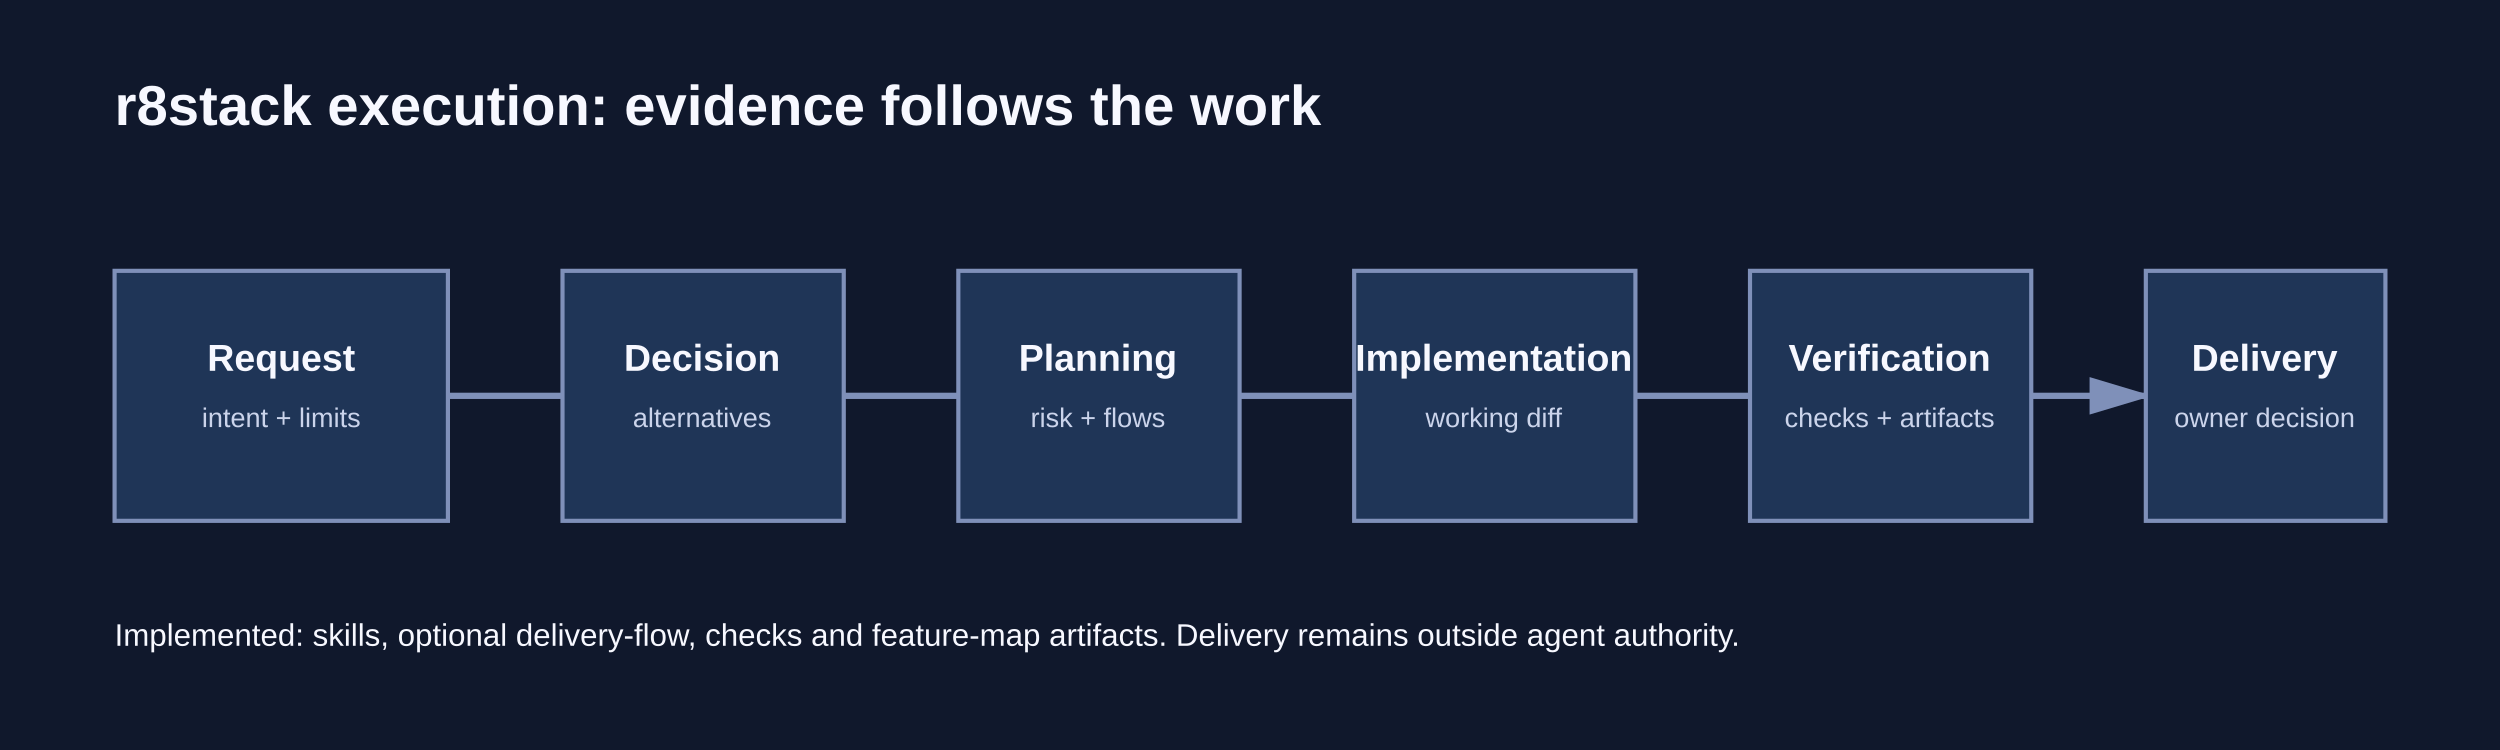
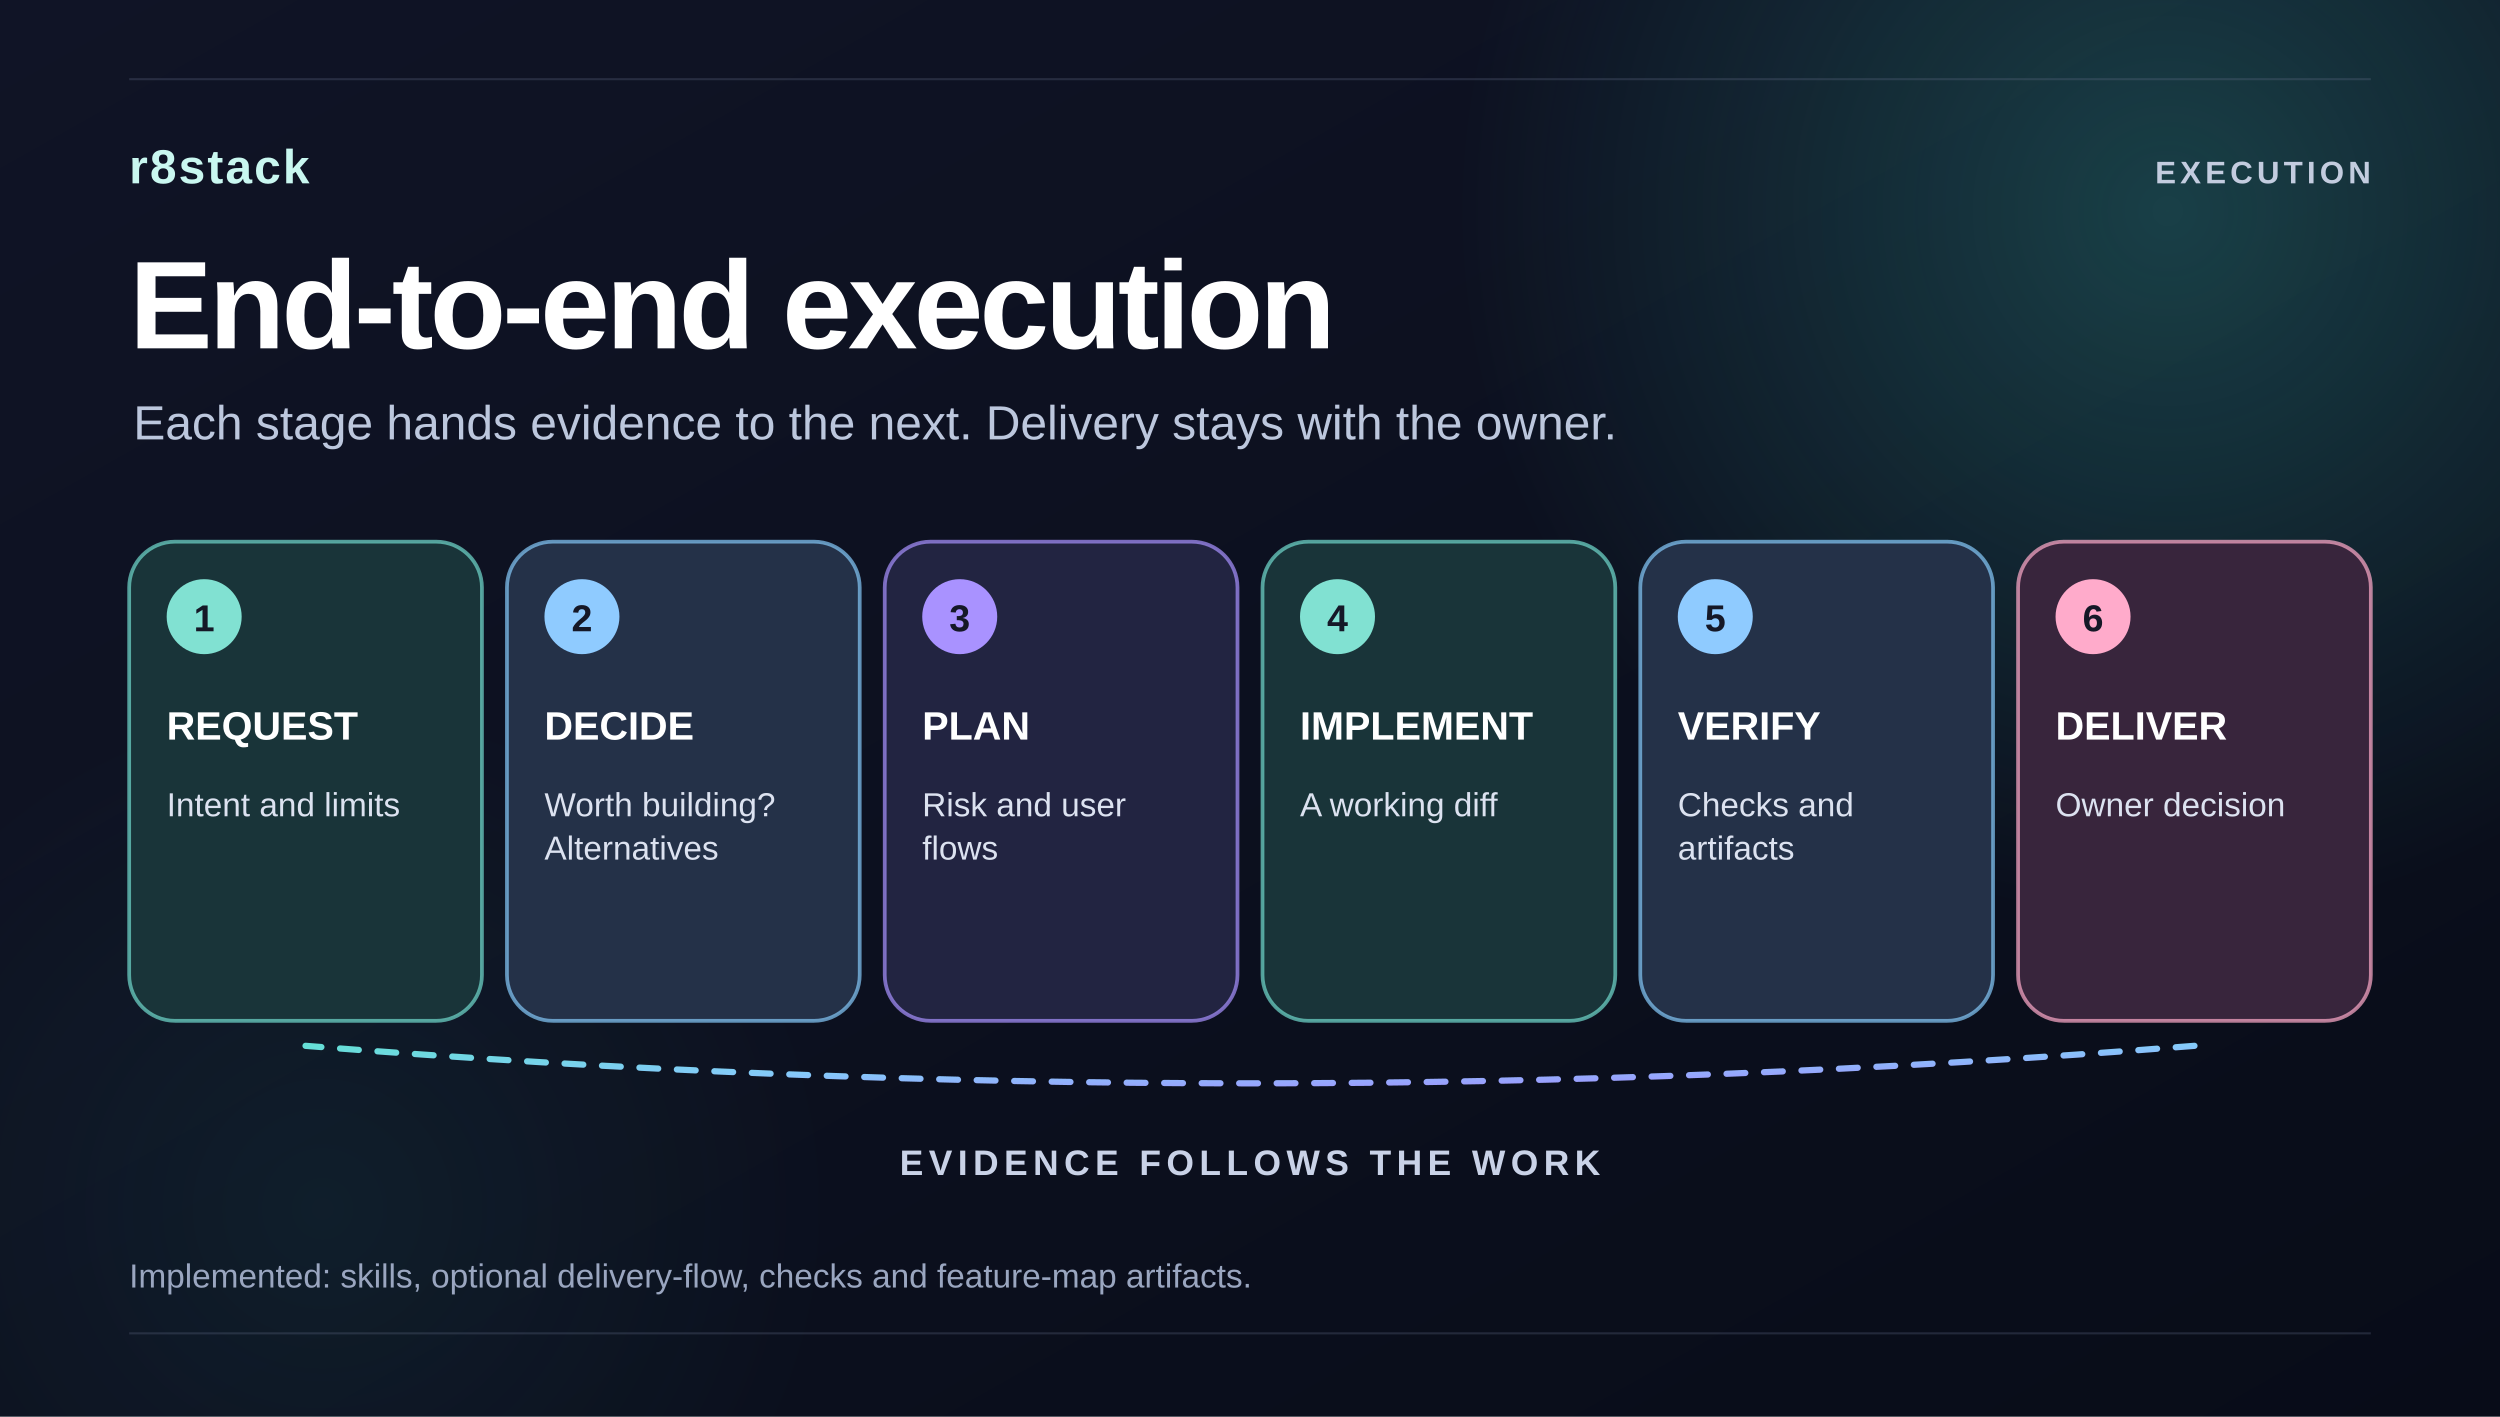
- <svg xmlns="http://www.w3.org/2000/svg" viewBox="0 0 1200 360" width="1200" height="360" role="img" aria-labelledby="title description">
+ <svg xmlns="http://www.w3.org/2000/svg" viewBox="0 0 1200 680" width="1200" height="680" role="img" aria-labelledby="title description">
  <defs>
-     <marker id="a" markerWidth="10" markerHeight="10" refX="9" refY="3" orient="auto">
-       <path d="M0 0L10 3L0 6Z" fill="#7f90b9" />
-     </marker>
-     <style>.t{font-family:Arial,Helvetica,sans-serif;fill:#f7f8ff}.b{stroke:#7f90b9;stroke-width:2;rx:14}.l{stroke:#7f90b9;stroke-width:3;marker-end:url(#a)}</style>
+     <linearGradient id="background" x1="0" y1="0" x2="1" y2="1">
+       <stop offset="0%" stop-color="#101426" />
+       <stop offset="100%" stop-color="#080c18" />
+     </linearGradient>
+     <linearGradient id="edge" x1="0" y1="0" x2="1" y2="1">
+       <stop offset="0%" stop-color="#65dfd6" />
+       <stop offset="50%" stop-color="#85cafa" />
+       <stop offset="100%" stop-color="#a786ff" />
+     </linearGradient>
+     <radialGradient id="glow">
+       <stop offset="0%" stop-color="#42d7c6" stop-opacity=".24" />
+       <stop offset="100%" stop-color="#42d7c6" stop-opacity="0" />
+     </radialGradient>
  </defs>
-   <rect width="1200" height="360" fill="#10182c" />
-   <text class="t" x="55" y="60" font-size="27" font-weight="700">r8stack execution: evidence follows the work</text>
-   <g font-family="Arial,Helvetica,sans-serif" text-anchor="middle">
-     <path class="l" d="M215 190H270M405 190H460M595 190H650M785 190H840M975 190H1030" />
-     <g fill="#1f3557" stroke="#6da8ff" class="b">
-       <rect x="55" y="130" width="160" height="120" />
-       <rect x="270" y="130" width="135" height="120" />
-       <rect x="460" y="130" width="135" height="120" />
-       <rect x="650" y="130" width="135" height="120" />
-       <rect x="840" y="130" width="135" height="120" />
-       <rect x="1030" y="130" width="115" height="120" />
-     </g>
-     <g class="t" font-size="18" font-weight="700">
-       <text x="135" y="178">Request</text>
-       <text x="337" y="178">Decision</text>
-       <text x="527" y="178">Planning</text>
-       <text x="717" y="178">Implementation</text>
-       <text x="907" y="178">Verification</text>
-       <text x="1087" y="178">Delivery</text>
-     </g>
-     <g fill="#cbd4eb" font-size="13">
-       <text x="135" y="205">intent + limits</text>
-       <text x="337" y="205">alternatives</text>
-       <text x="527" y="205">risk + flows</text>
-       <text x="717" y="205">working diff</text>
-       <text x="907" y="205">checks + artifacts</text>
-       <text x="1087" y="205">owner decision</text>
-     </g>
-   </g>
-   <text class="t" x="55" y="310" font-size="15">Implemented: skills, optional delivery-flow, checks and feature-map artifacts. Delivery remains outside agent authority.</text>
+   <rect width="1200" height="680" fill="url(#background)" />
+   <circle cx="1040" cy="102" r="340" fill="url(#glow)" />
+   <circle cx="155" cy="580" r="245" fill="url(#glow)" opacity=".3" />
+   <path d="M62 38h1076M62 640h1076" stroke="#64708c" stroke-opacity=".28" />
+   <text x="62" y="88" fill="#c9f7f0" font-size="23" font-family="Arial,Helvetica,sans-serif" font-weight="700" letter-spacing="1">r8stack</text>
+   <text x="1138" y="88" fill="#c3ccdf" font-size="15" font-family="Arial,Helvetica,sans-serif" font-weight="700" letter-spacing="2" text-anchor="end">EXECUTION</text>
+   <text x="62" y="167.2" fill="#ffffff" font-size="60" font-family="Arial,Helvetica,sans-serif" font-weight="800" letter-spacing="-1.8">End-to-end execution</text>
+   <text x="64" y="210.9" fill="#bcc7dd" font-size="23" font-family="Arial,Helvetica,sans-serif">Each stage hands evidence to the next. Delivery stays with the owner.</text>
+   <rect x="62" y="260" width="169.333" height="230" rx="22" fill="#193439" stroke="#71dbce" stroke-opacity="0.7" stroke-width="1.8" />
+   <circle cx="98" cy="296" r="18" fill="#81e1d2" />
+   <text x="98" y="303" fill="#151827" font-size="18" font-family="Arial,Helvetica,sans-serif" font-weight="800" text-anchor="middle">1</text>
+   <text x="80" y="355" fill="#ffffff" font-size="19" font-family="Arial,Helvetica,sans-serif" font-weight="800">REQUEST</text>
+   <text x="80" y="391.8" fill="#dce2f0" font-size="16" font-family="Arial,Helvetica,sans-serif">Intent and limits</text>
+   <rect x="243.333" y="260" width="169.333" height="230" rx="22" fill="#243148" stroke="#85cafa" stroke-opacity="0.7" stroke-width="1.8" />
+   <circle cx="279.333" cy="296" r="18" fill="#8fcbff" />
+   <text x="279.333" y="303" fill="#151827" font-size="18" font-family="Arial,Helvetica,sans-serif" font-weight="800" text-anchor="middle">2</text>
+   <text x="261.333" y="355" fill="#ffffff" font-size="19" font-family="Arial,Helvetica,sans-serif" font-weight="800">DECIDE</text>
+   <text x="261.333" y="391.8" fill="#dce2f0" font-size="16" font-family="Arial,Helvetica,sans-serif">Worth building?</text>
+   <text x="261.333" y="412.6" fill="#dce2f0" font-size="16" font-family="Arial,Helvetica,sans-serif">Alternatives</text>
+   <rect x="424.667" y="260" width="169.333" height="230" rx="22" fill="#222441" stroke="#a992ff" stroke-opacity="0.7" stroke-width="1.8" />
+   <circle cx="460.667" cy="296" r="18" fill="#a992ff" />
+   <text x="460.667" y="303" fill="#151827" font-size="18" font-family="Arial,Helvetica,sans-serif" font-weight="800" text-anchor="middle">3</text>
+   <text x="442.667" y="355" fill="#ffffff" font-size="19" font-family="Arial,Helvetica,sans-serif" font-weight="800">PLAN</text>
+   <text x="442.667" y="391.8" fill="#dce2f0" font-size="16" font-family="Arial,Helvetica,sans-serif">Risk and user</text>
+   <text x="442.667" y="412.6" fill="#dce2f0" font-size="16" font-family="Arial,Helvetica,sans-serif">flows</text>
+   <rect x="606" y="260" width="169.333" height="230" rx="22" fill="#193439" stroke="#71dbce" stroke-opacity="0.7" stroke-width="1.8" />
+   <circle cx="642" cy="296" r="18" fill="#81e1d2" />
+   <text x="642" y="303" fill="#151827" font-size="18" font-family="Arial,Helvetica,sans-serif" font-weight="800" text-anchor="middle">4</text>
+   <text x="624" y="355" fill="#ffffff" font-size="19" font-family="Arial,Helvetica,sans-serif" font-weight="800">IMPLEMENT</text>
+   <text x="624" y="391.8" fill="#dce2f0" font-size="16" font-family="Arial,Helvetica,sans-serif">A working diff</text>
+   <rect x="787.333" y="260" width="169.333" height="230" rx="22" fill="#243148" stroke="#85cafa" stroke-opacity="0.7" stroke-width="1.8" />
+   <circle cx="823.333" cy="296" r="18" fill="#8fcbff" />
+   <text x="823.333" y="303" fill="#151827" font-size="18" font-family="Arial,Helvetica,sans-serif" font-weight="800" text-anchor="middle">5</text>
+   <text x="805.333" y="355" fill="#ffffff" font-size="19" font-family="Arial,Helvetica,sans-serif" font-weight="800">VERIFY</text>
+   <text x="805.333" y="391.8" fill="#dce2f0" font-size="16" font-family="Arial,Helvetica,sans-serif">Checks and</text>
+   <text x="805.333" y="412.6" fill="#dce2f0" font-size="16" font-family="Arial,Helvetica,sans-serif">artifacts</text>
+   <rect x="968.667" y="260" width="169.333" height="230" rx="22" fill="#38253c" stroke="#ffabcb" stroke-opacity="0.7" stroke-width="1.8" />
+   <circle cx="1004.667" cy="296" r="18" fill="#ffabcb" />
+   <text x="1004.667" y="303" fill="#151827" font-size="18" font-family="Arial,Helvetica,sans-serif" font-weight="800" text-anchor="middle">6</text>
+   <text x="986.667" y="355" fill="#ffffff" font-size="19" font-family="Arial,Helvetica,sans-serif" font-weight="800">DELIVER</text>
+   <text x="986.667" y="391.8" fill="#dce2f0" font-size="16" font-family="Arial,Helvetica,sans-serif">Owner decision</text>
+   <path d="M1053.333 502 Q600 538 146.667 502" fill="none" stroke="url(#edge)" stroke-width="3" stroke-dasharray="9 9" stroke-linecap="round" />
+   <text x="600" y="564" fill="#c9d2e7" font-size="17" font-family="Arial,Helvetica,sans-serif" text-anchor="middle" font-weight="700" letter-spacing="2.6">EVIDENCE FOLLOWS THE WORK</text>
+   <text x="62" y="618" fill="#9aa6c0" font-size="16" font-family="Arial,Helvetica,sans-serif">Implemented: skills, optional delivery-flow, checks and feature-map artifacts.</text>
</svg>
